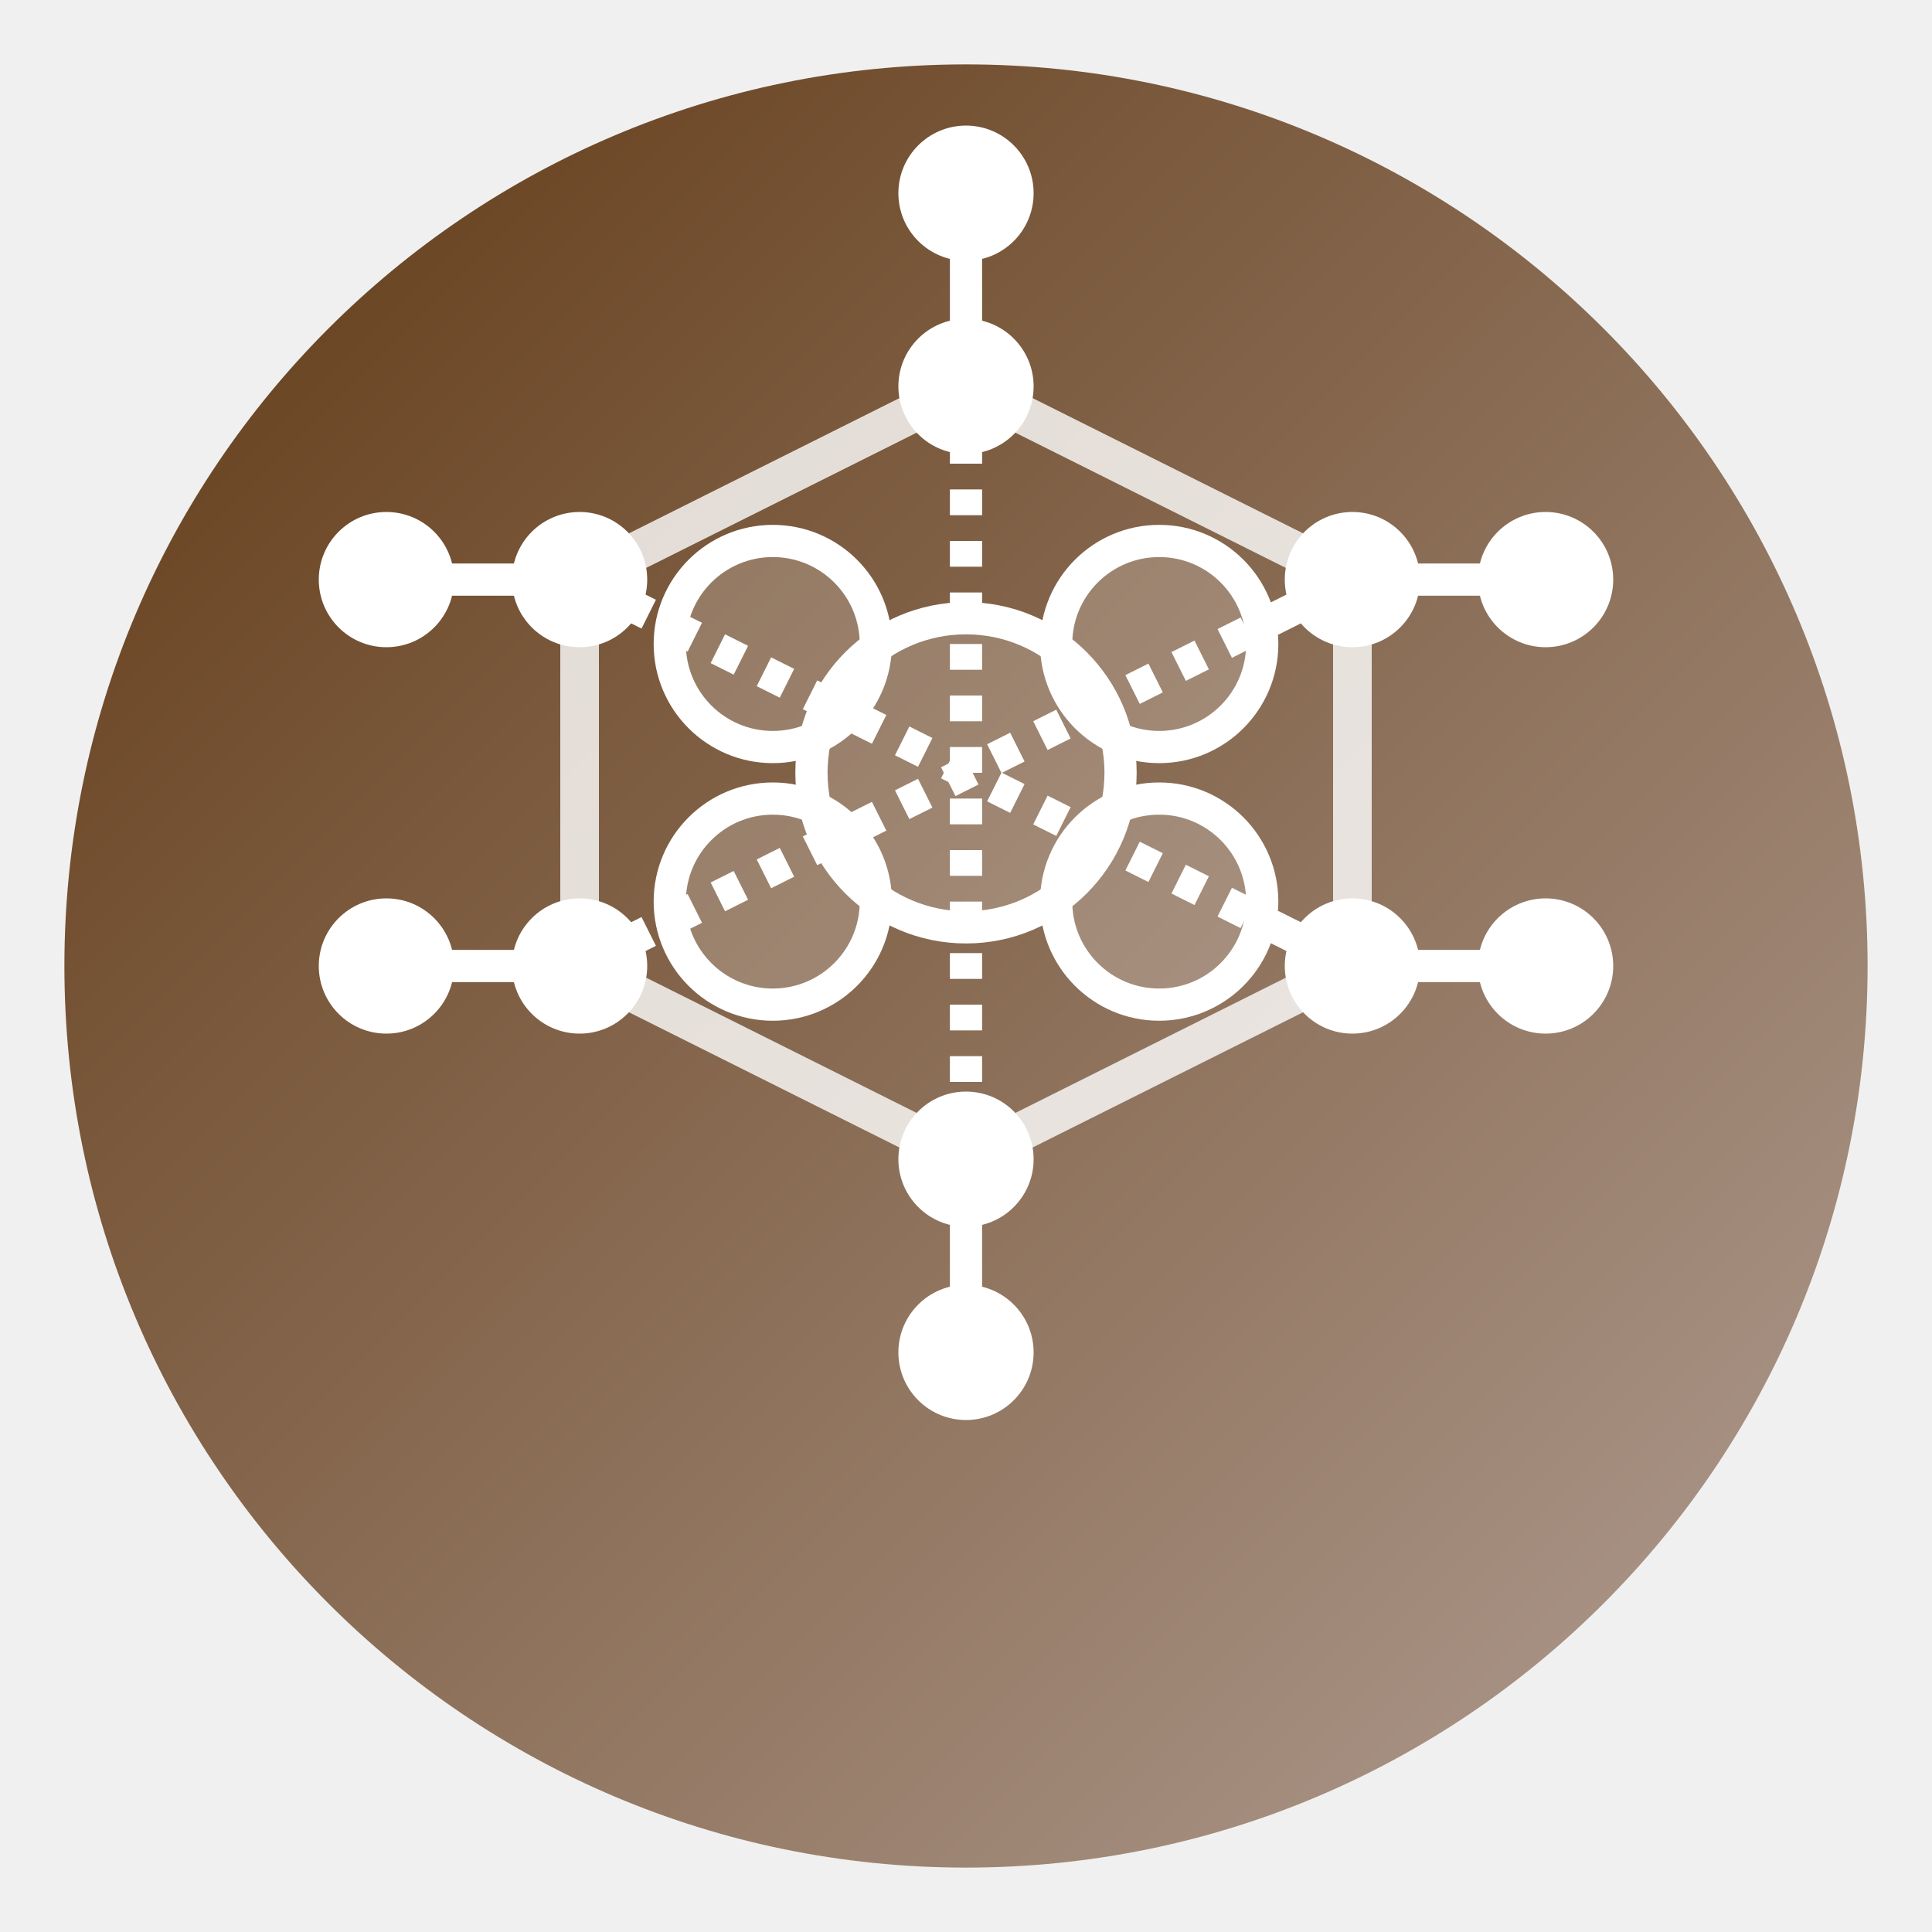
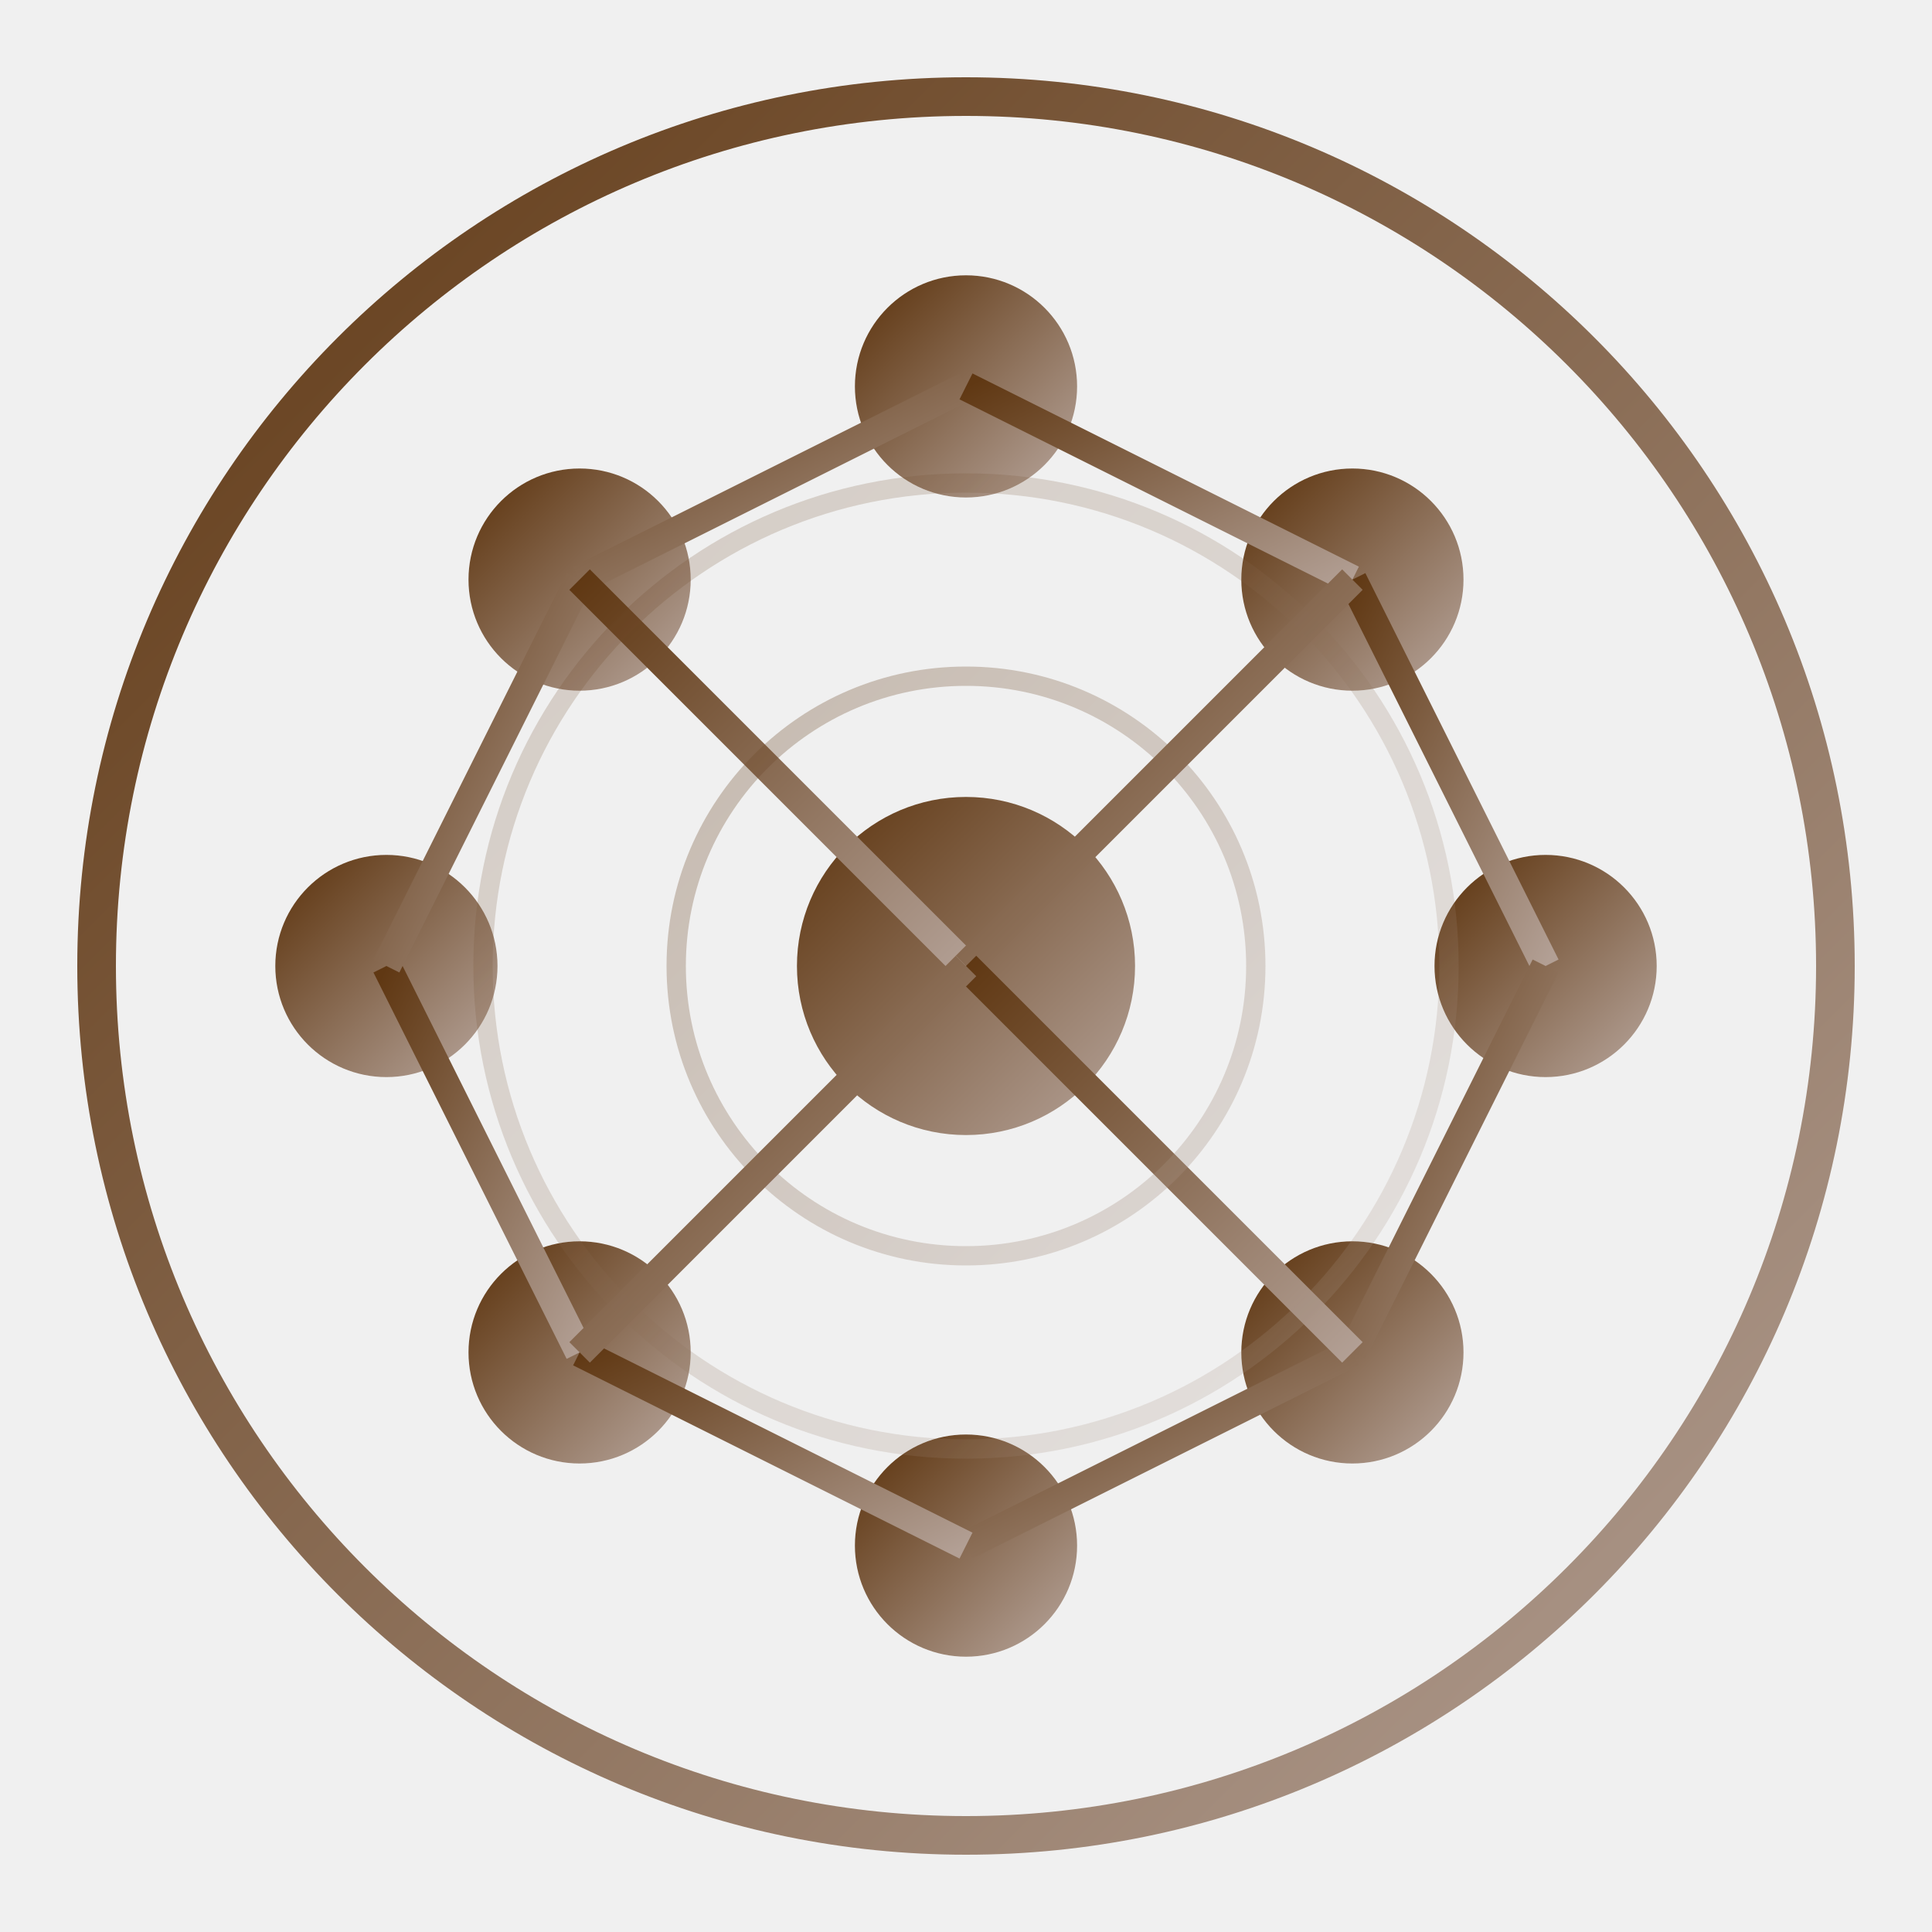
- <svg xmlns="http://www.w3.org/2000/svg" width="150" height="150" viewBox="0 0 150 150">
+ <svg xmlns="http://www.w3.org/2000/svg" width="100" height="100" viewBox="0 0 100 100" fill="none">
  <defs>
-     <linearGradient id="aetherGrad" x1="0%" y1="0%" x2="100%" y2="100%">
-       <stop offset="0%" style="stop-color:#603813;stop-opacity:1" />
-       <stop offset="100%" style="stop-color:#b29f94;stop-opacity:1" />
+     <linearGradient id="aether-grad" x1="0%" y1="0%" x2="100%" y2="100%">
+       <stop offset="0%" stop-color="#603813" />
+       <stop offset="100%" stop-color="#b29f94" />
    </linearGradient>
  </defs>
-   <circle cx="75" cy="75" r="70" fill="url(#aetherGrad)" />
-   <g fill="none" stroke="white" stroke-width="2.5">
-     <polygon points="75,30 105,45 105,75 75,90 45,75 45,45" stroke-width="3" opacity="0.8" />
-     <line x1="75" y1="30" x2="75" y2="90" stroke-dasharray="2" />
-     <line x1="45" y1="45" x2="105" y2="75" stroke-dasharray="2" />
-     <line x1="45" y1="75" x2="105" y2="45" stroke-dasharray="2" />
-     <line x1="75" y1="30" x2="75" y2="15" />
-     <line x1="105" y1="45" x2="120" y2="45" />
-     <line x1="105" y1="75" x2="120" y2="75" />
-     <line x1="75" y1="90" x2="75" y2="105" />
-     <line x1="45" y1="75" x2="30" y2="75" />
-     <line x1="45" y1="45" x2="30" y2="45" />
-     <circle cx="75" cy="15" r="4" fill="white" />
-     <circle cx="120" cy="45" r="4" fill="white" />
-     <circle cx="120" cy="75" r="4" fill="white" />
-     <circle cx="75" cy="105" r="4" fill="white" />
-     <circle cx="30" cy="75" r="4" fill="white" />
-     <circle cx="30" cy="45" r="4" fill="white" />
-     <circle cx="75" cy="30" r="4" fill="white" />
-     <circle cx="105" cy="45" r="4" fill="white" />
-     <circle cx="105" cy="75" r="4" fill="white" />
-     <circle cx="75" cy="90" r="4" fill="white" />
-     <circle cx="45" cy="75" r="4" fill="white" />
-     <circle cx="45" cy="45" r="4" fill="white" />
-     <circle cx="75" cy="60" r="12" fill="rgba(255,255,255,0.2)" stroke="white" />
-     <circle cx="60" cy="50" r="8" fill="rgba(255,255,255,0.2)" stroke="white" />
-     <circle cx="90" cy="50" r="8" fill="rgba(255,255,255,0.2)" stroke="white" />
-     <circle cx="60" cy="70" r="8" fill="rgba(255,255,255,0.2)" stroke="white" />
-     <circle cx="90" cy="70" r="8" fill="rgba(255,255,255,0.2)" stroke="white" />
+   <circle cx="50" cy="50" r="45" stroke="url(#aether-grad)" stroke-width="2" fill="none" />
+   <g stroke="url(#aether-grad)" stroke-width="1.5" fill="none">
+     <circle cx="30" cy="30" r="5" fill="url(#aether-grad)" />
+     <circle cx="70" cy="30" r="5" fill="url(#aether-grad)" />
+     <circle cx="70" cy="70" r="5" fill="url(#aether-grad)" />
+     <circle cx="30" cy="70" r="5" fill="url(#aether-grad)" />
+     <circle cx="50" cy="20" r="5" fill="url(#aether-grad)" />
+     <circle cx="80" cy="50" r="5" fill="url(#aether-grad)" />
+     <circle cx="50" cy="80" r="5" fill="url(#aether-grad)" />
+     <circle cx="20" cy="50" r="5" fill="url(#aether-grad)" />
+     <circle cx="50" cy="50" r="8" fill="url(#aether-grad)" />
+     <line x1="30" y1="30" x2="50" y2="20" />
+     <line x1="50" y1="20" x2="70" y2="30" />
+     <line x1="70" y1="30" x2="80" y2="50" />
+     <line x1="80" y1="50" x2="70" y2="70" />
+     <line x1="70" y1="70" x2="50" y2="80" />
+     <line x1="50" y1="80" x2="30" y2="70" />
+     <line x1="30" y1="70" x2="20" y2="50" />
+     <line x1="20" y1="50" x2="30" y2="30" />
+     <line x1="50" y1="50" x2="30" y2="30" />
+     <line x1="50" y1="50" x2="70" y2="30" />
+     <line x1="50" y1="50" x2="70" y2="70" />
+     <line x1="50" y1="50" x2="30" y2="70" />
+     <line x1="50" y1="50" x2="50" y2="20" />
+     <line x1="50" y1="50" x2="80" y2="50" />
+     <line x1="50" y1="50" x2="50" y2="80" />
+     <line x1="50" y1="50" x2="20" y2="50" />
+   </g>
+   <g>
+     <circle cx="50" cy="50" r="15" stroke="url(#aether-grad)" stroke-width="1" opacity="0.3" fill="none">
+       <animate attributeName="r" values="15;30;15" dur="3s" repeatCount="indefinite" />
+       <animate attributeName="opacity" values="0.6;0;0.6" dur="3s" repeatCount="indefinite" />
+     </circle>
+     <circle cx="50" cy="50" r="25" stroke="url(#aether-grad)" stroke-width="1" opacity="0.2" fill="none">
+       <animate attributeName="r" values="25;40;25" dur="3s" repeatCount="indefinite" />
+       <animate attributeName="opacity" values="0.4;0;0.4" dur="3s" repeatCount="indefinite" />
+     </circle>
  </g>
</svg>
